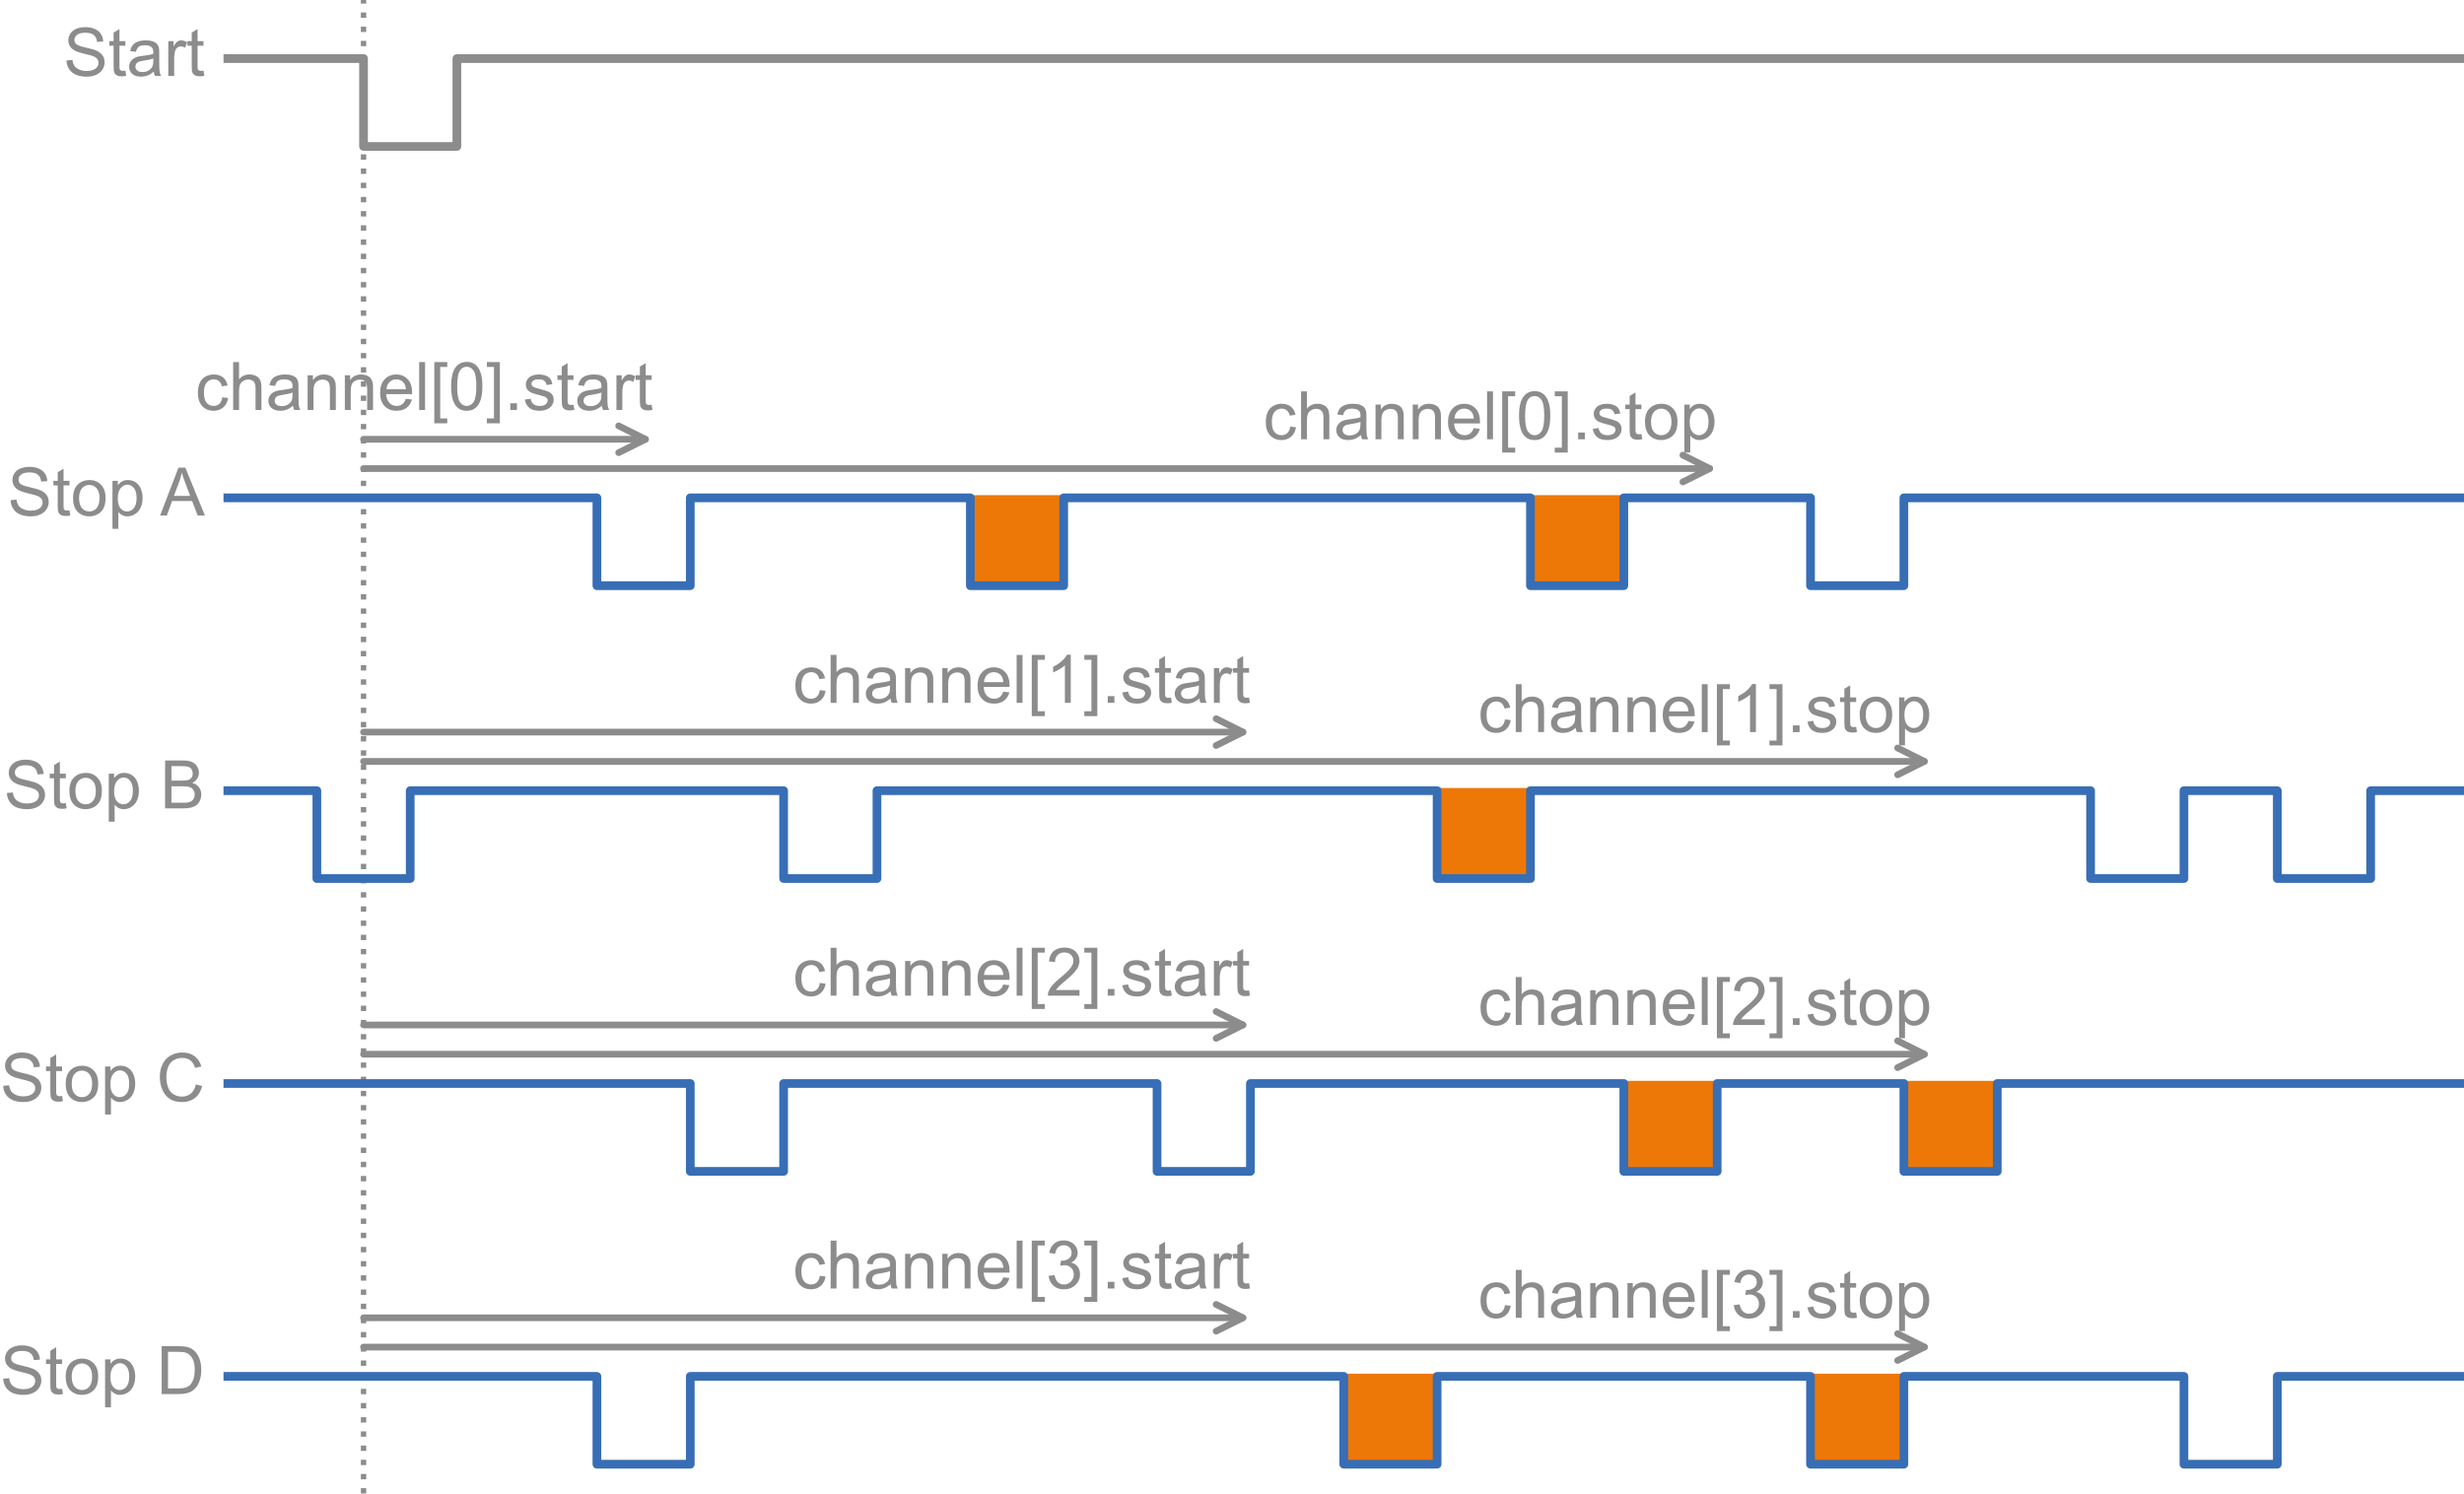
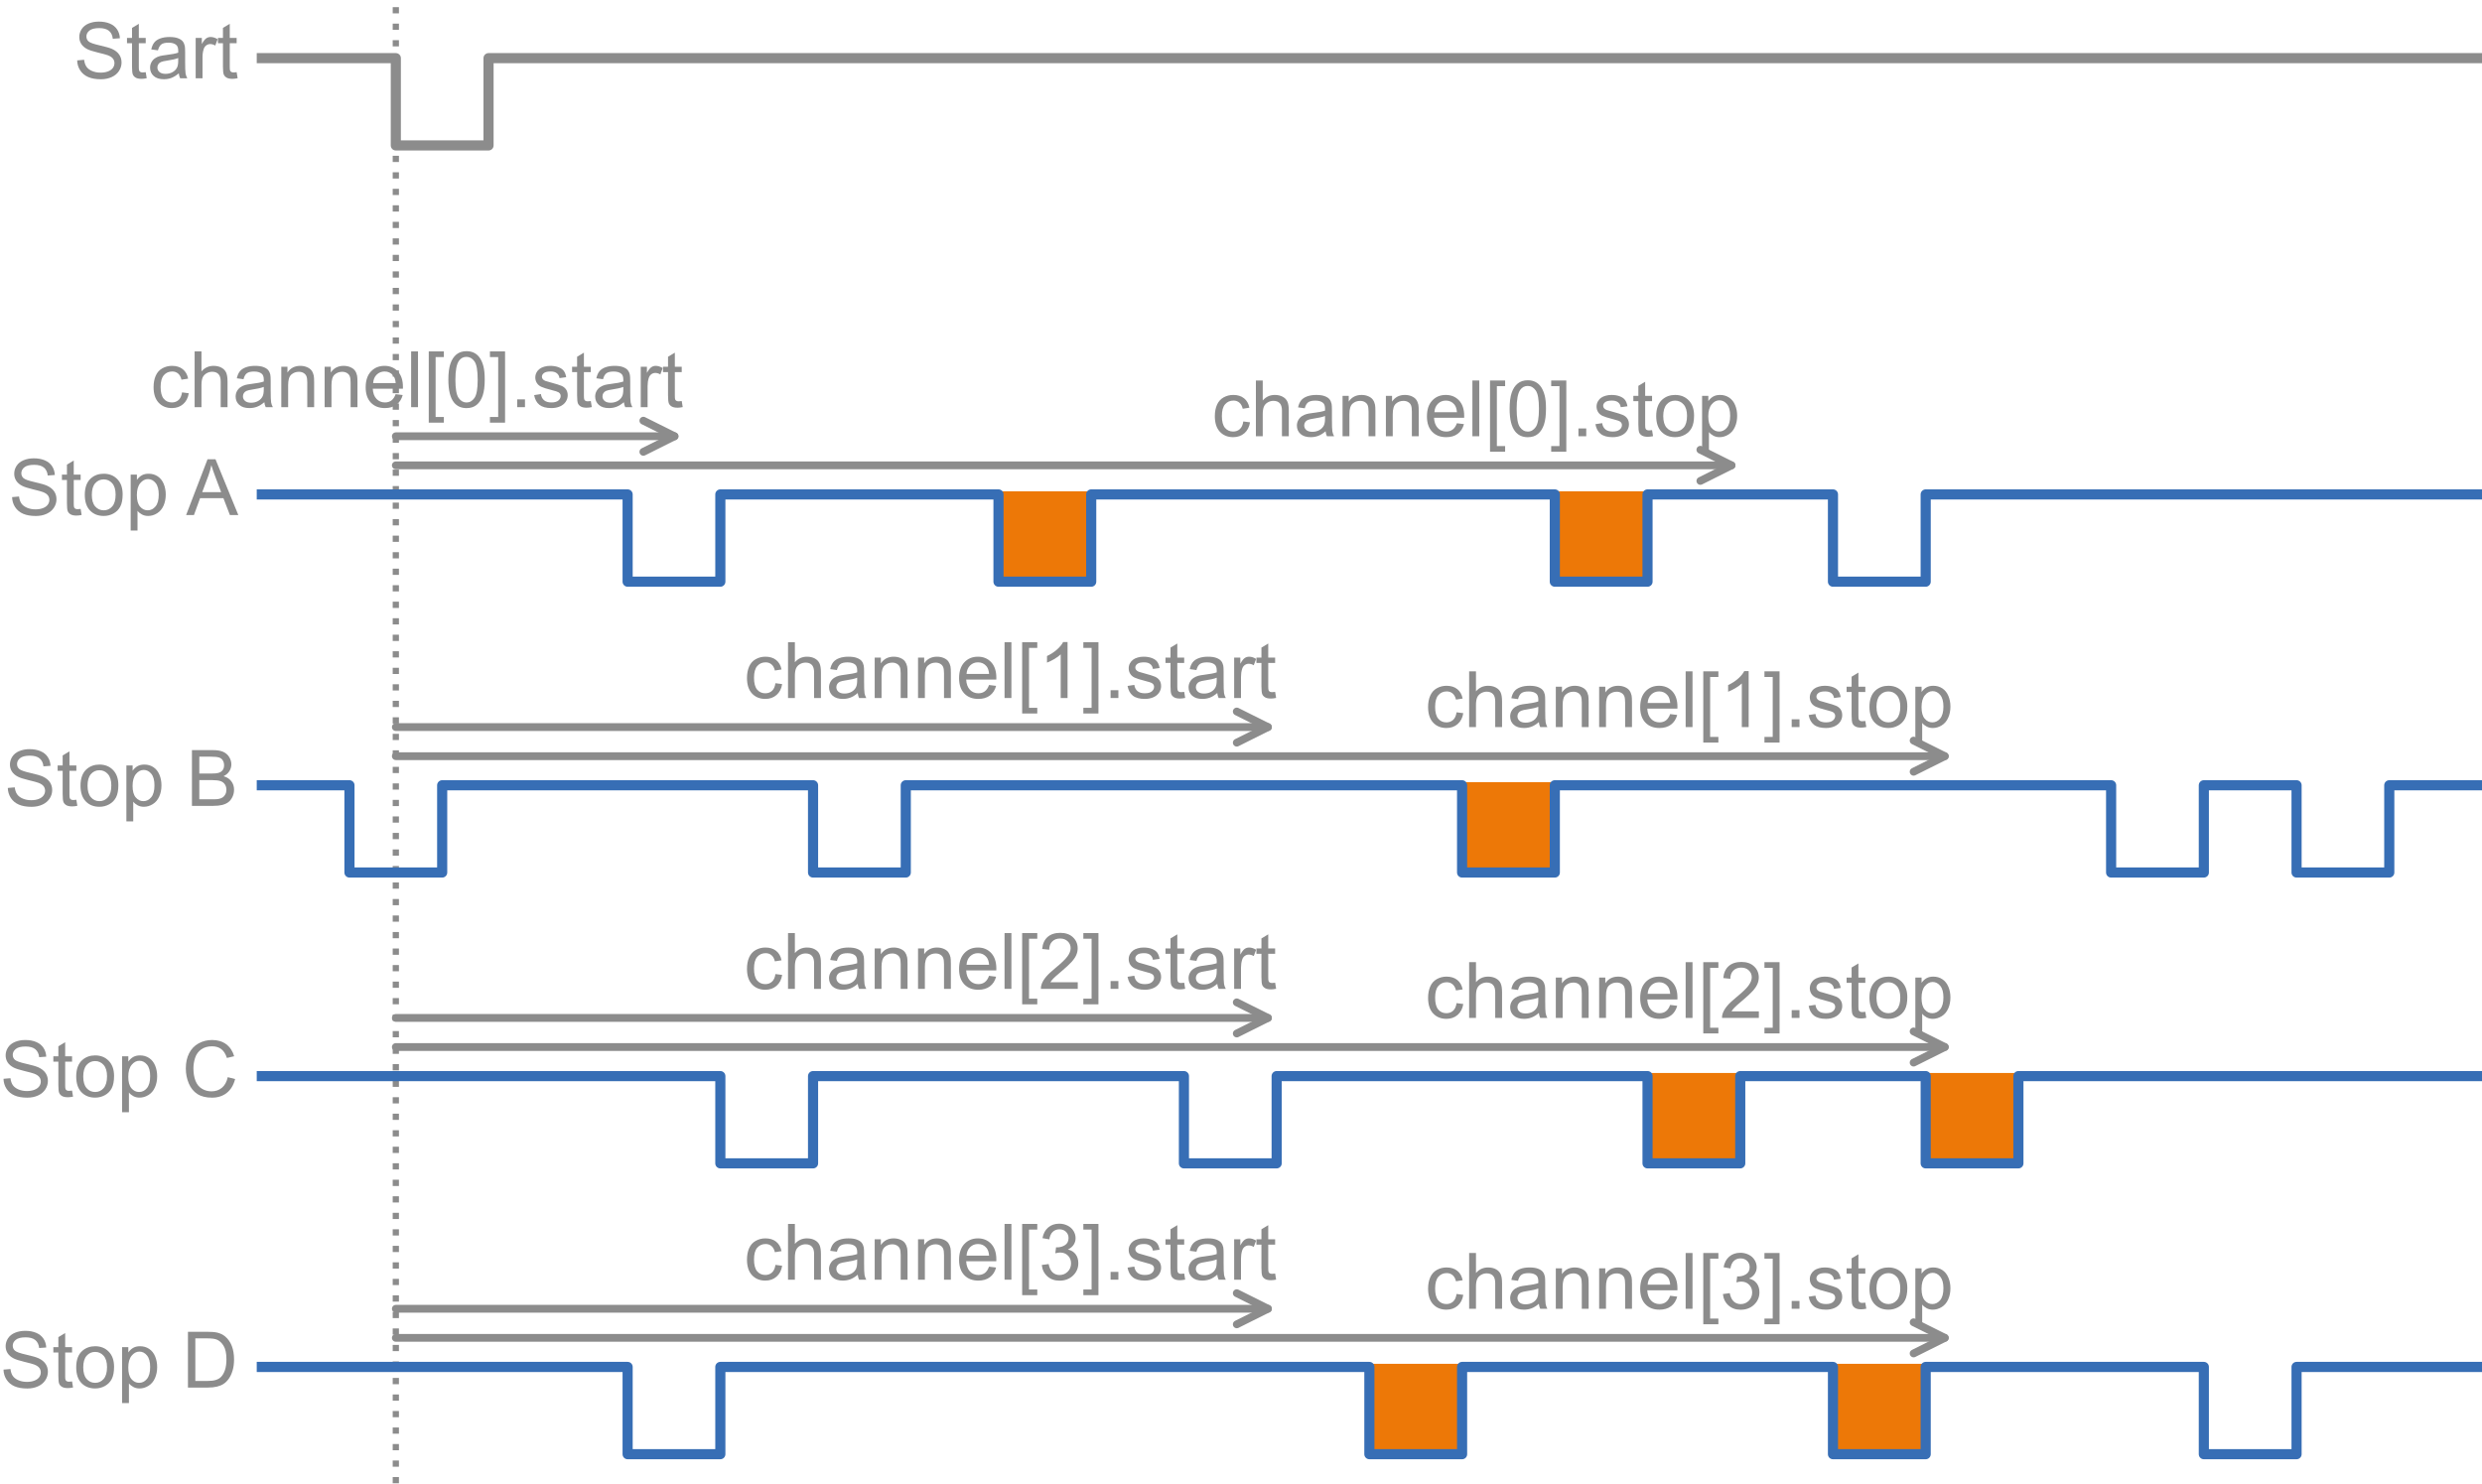
- <svg xmlns="http://www.w3.org/2000/svg" xmlns:xlink="http://www.w3.org/1999/xlink" width="368.1pt" height="223.141pt" viewBox="0 0 368.1 223.141" version="1.1">
+ <svg xmlns="http://www.w3.org/2000/svg" xmlns:xlink="http://www.w3.org/1999/xlink" width="318.541pt" height="190.394pt" viewBox="0 0 318.541 190.394" version="1.1">
  <defs>
    <style type="text/css">*{stroke-linejoin: round; stroke-linecap: butt}</style>
  </defs>
  <g id="figure_1">
    <g id="patch_1">
-       <path d="M 0 223.141  L 368.1 223.141  L 368.1 0  L 0 0  L 0 223.141  z " style="fill: none" />
+       <path d="M 0 190.394  L 318.541 190.394  L 318.541 0  L 0 0  L 0 190.394  z " style="fill: none" />
    </g>
    <g id="axes_1">
      <g id="patch_2">
-         <path d="M 144.96 74.38  L 158.906 74.38  L 158.906 87.506  L 144.96 87.506  z " clip-path="url(#p62dbfad4bb)" style="fill: #ed7807; stroke: #ed7807; stroke-width: 0.8; stroke-linejoin: miter" />
+         <path d="M 128.147 63.465  L 140.047 63.465  L 140.047 74.664  L 128.147 74.664  z " clip-path="url(#pa1ea86ea76)" style="fill: #ed7807; stroke: #ed7807; stroke-width: 0.8; stroke-linejoin: miter" />
      </g>
      <g id="patch_3">
-         <path d="M 228.637 74.38  L 242.584 74.38  L 242.584 87.506  L 228.637 87.506  z " clip-path="url(#p62dbfad4bb)" style="fill: #ed7807; stroke: #ed7807; stroke-width: 0.8; stroke-linejoin: miter" />
+         <path d="M 199.545 63.465  L 211.444 63.465  L 211.444 74.664  L 199.545 74.664  z " clip-path="url(#pa1ea86ea76)" style="fill: #ed7807; stroke: #ed7807; stroke-width: 0.8; stroke-linejoin: miter" />
      </g>
      <g id="patch_4">
-         <path d="M 214.691 118.133  L 228.637 118.133  L 228.637 131.259  L 214.691 131.259  z " clip-path="url(#p62dbfad4bb)" style="fill: #ed7807; stroke: #ed7807; stroke-width: 0.8; stroke-linejoin: miter" />
+         <path d="M 187.645 100.797  L 199.545 100.797  L 199.545 111.996  L 187.645 111.996  z " clip-path="url(#pa1ea86ea76)" style="fill: #ed7807; stroke: #ed7807; stroke-width: 0.8; stroke-linejoin: miter" />
      </g>
      <g id="patch_5">
-         <path d="M 242.584 161.886  L 256.53 161.886  L 256.53 175.012  L 242.584 175.012  z " clip-path="url(#p62dbfad4bb)" style="fill: #ed7807; stroke: #ed7807; stroke-width: 0.8; stroke-linejoin: miter" />
+         <path d="M 211.444 138.129  L 223.344 138.129  L 223.344 149.328  L 211.444 149.328  z " clip-path="url(#pa1ea86ea76)" style="fill: #ed7807; stroke: #ed7807; stroke-width: 0.8; stroke-linejoin: miter" />
      </g>
      <g id="patch_6">
-         <path d="M 284.423 161.886  L 298.369 161.886  L 298.369 175.012  L 284.423 175.012  z " clip-path="url(#p62dbfad4bb)" style="fill: #ed7807; stroke: #ed7807; stroke-width: 0.8; stroke-linejoin: miter" />
+         <path d="M 247.143 138.129  L 259.043 138.129  L 259.043 149.328  L 247.143 149.328  z " clip-path="url(#pa1ea86ea76)" style="fill: #ed7807; stroke: #ed7807; stroke-width: 0.8; stroke-linejoin: miter" />
      </g>
      <g id="patch_7">
-         <path d="M 200.745 205.64  L 214.691 205.64  L 214.691 218.765  L 200.745 218.765  z " clip-path="url(#p62dbfad4bb)" style="fill: #ed7807; stroke: #ed7807; stroke-width: 0.8; stroke-linejoin: miter" />
+         <path d="M 175.746 175.461  L 187.645 175.461  L 187.645 186.66  L 175.746 186.66  z " clip-path="url(#pa1ea86ea76)" style="fill: #ed7807; stroke: #ed7807; stroke-width: 0.8; stroke-linejoin: miter" />
      </g>
      <g id="patch_8">
-         <path d="M 270.476 205.64  L 284.423 205.64  L 284.423 218.765  L 270.476 218.765  z " clip-path="url(#p62dbfad4bb)" style="fill: #ed7807; stroke: #ed7807; stroke-width: 0.8; stroke-linejoin: miter" />
+         <path d="M 235.244 175.461  L 247.143 175.461  L 247.143 186.66  L 235.244 186.66  z " clip-path="url(#pa1ea86ea76)" style="fill: #ed7807; stroke: #ed7807; stroke-width: 0.8; stroke-linejoin: miter" />
      </g>
      <g id="line2d_1">
-         <path d="M 33.389 8.751  L 54.309 8.751  L 54.309 21.877  L 68.255 21.877  L 68.255 8.751  L 368.1 8.751  " clip-path="url(#p62dbfad4bb)" style="fill: none; stroke: #8c8c8c; stroke-width: 1.3; stroke-linecap: square" />
+         <path d="M 32.95 7.466  L 50.8 7.466  L 50.8 18.666  L 62.699 18.666  L 62.699 7.466  L 318.541 7.466  " clip-path="url(#pa1ea86ea76)" style="fill: none; stroke: #8c8c8c; stroke-width: 1.3; stroke-linecap: square" />
      </g>
      <g id="line2d_2">
-         <path d="M 54.309 223.141  L 54.309 0  " clip-path="url(#p62dbfad4bb)" style="fill: none; stroke-dasharray: 0.8,1.32; stroke-dashoffset: 0; stroke: #8c8c8c; stroke-width: 0.8" />
+         <path d="M 50.8 190.394  L 50.8 0  " clip-path="url(#pa1ea86ea76)" style="fill: none; stroke-dasharray: 0.8,1.32; stroke-dashoffset: 0; stroke: #8c8c8c; stroke-width: 0.8" />
      </g>
      <g id="line2d_3">
-         <path d="M 33.389 74.38  L 89.174 74.38  L 89.174 87.506  L 103.121 87.506  L 103.121 74.38  L 144.96 74.38  L 144.96 87.506  L 158.906 87.506  L 158.906 74.38  L 228.637 74.38  L 228.637 87.506  L 242.584 87.506  L 242.584 74.38  L 270.476 74.38  L 270.476 87.506  L 284.423 87.506  L 284.423 74.38  L 368.1 74.38  " clip-path="url(#p62dbfad4bb)" style="fill: none; stroke: #376eb5; stroke-width: 1.3; stroke-linecap: square" />
+         <path d="M 32.95 63.465  L 80.549 63.465  L 80.549 74.664  L 92.448 74.664  L 92.448 63.465  L 128.147 63.465  L 128.147 74.664  L 140.047 74.664  L 140.047 63.465  L 199.545 63.465  L 199.545 74.664  L 211.444 74.664  L 211.444 63.465  L 235.244 63.465  L 235.244 74.664  L 247.143 74.664  L 247.143 63.465  L 318.541 63.465  " clip-path="url(#pa1ea86ea76)" style="fill: none; stroke: #376eb5; stroke-width: 1.3; stroke-linecap: square" />
      </g>
      <g id="line2d_4">
-         <path d="M 33.389 118.133  L 47.336 118.133  L 47.336 131.259  L 61.282 131.259  L 61.282 118.133  L 117.067 118.133  L 117.067 131.259  L 131.013 131.259  L 131.013 118.133  L 214.691 118.133  L 214.691 131.259  L 228.637 131.259  L 228.637 118.133  L 312.315 118.133  L 312.315 131.259  L 326.262 131.259  L 326.262 118.133  L 340.208 118.133  L 340.208 131.259  L 354.154 131.259  L 354.154 118.133  L 368.1 118.133  " clip-path="url(#p62dbfad4bb)" style="fill: none; stroke: #376eb5; stroke-width: 1.3; stroke-linecap: square" />
+         <path d="M 32.95 100.797  L 44.85 100.797  L 44.85 111.996  L 56.749 111.996  L 56.749 100.797  L 104.348 100.797  L 104.348 111.996  L 116.247 111.996  L 116.247 100.797  L 187.645 100.797  L 187.645 111.996  L 199.545 111.996  L 199.545 100.797  L 270.942 100.797  L 270.942 111.996  L 282.842 111.996  L 282.842 100.797  L 294.742 100.797  L 294.742 111.996  L 306.641 111.996  L 306.641 100.797  L 318.541 100.797  " clip-path="url(#pa1ea86ea76)" style="fill: none; stroke: #376eb5; stroke-width: 1.3; stroke-linecap: square" />
      </g>
      <g id="line2d_5">
-         <path d="M 33.389 161.886  L 103.121 161.886  L 103.121 175.012  L 117.067 175.012  L 117.067 161.886  L 172.852 161.886  L 172.852 175.012  L 186.799 175.012  L 186.799 161.886  L 242.584 161.886  L 242.584 175.012  L 256.53 175.012  L 256.53 161.886  L 284.423 161.886  L 284.423 175.012  L 298.369 175.012  L 298.369 161.886  L 368.1 161.886  " clip-path="url(#p62dbfad4bb)" style="fill: none; stroke: #376eb5; stroke-width: 1.3; stroke-linecap: square" />
+         <path d="M 32.95 138.129  L 92.448 138.129  L 92.448 149.328  L 104.348 149.328  L 104.348 138.129  L 151.946 138.129  L 151.946 149.328  L 163.846 149.328  L 163.846 138.129  L 211.444 138.129  L 211.444 149.328  L 223.344 149.328  L 223.344 138.129  L 247.143 138.129  L 247.143 149.328  L 259.043 149.328  L 259.043 138.129  L 318.541 138.129  " clip-path="url(#pa1ea86ea76)" style="fill: none; stroke: #376eb5; stroke-width: 1.3; stroke-linecap: square" />
      </g>
      <g id="line2d_6">
-         <path d="M 33.389 205.64  L 89.174 205.64  L 89.174 218.765  L 103.121 218.765  L 103.121 205.64  L 200.745 205.64  L 200.745 218.765  L 214.691 218.765  L 214.691 205.64  L 270.476 205.64  L 270.476 218.765  L 284.423 218.765  L 284.423 205.64  L 326.262 205.64  L 326.262 218.765  L 340.208 218.765  L 340.208 205.64  L 368.1 205.64  " clip-path="url(#p62dbfad4bb)" style="fill: none; stroke: #376eb5; stroke-width: 1.3; stroke-linecap: square" />
+         <path d="M 32.95 175.461  L 80.549 175.461  L 80.549 186.66  L 92.448 186.66  L 92.448 175.461  L 175.746 175.461  L 175.746 186.66  L 187.645 186.66  L 187.645 175.461  L 235.244 175.461  L 235.244 186.66  L 247.143 186.66  L 247.143 175.461  L 282.842 175.461  L 282.842 186.66  L 294.742 186.66  L 294.742 175.461  L 318.541 175.461  " clip-path="url(#pa1ea86ea76)" style="fill: none; stroke: #376eb5; stroke-width: 1.3; stroke-linecap: square" />
      </g>
      <g id="text_1">
-         <g style="fill: #8c8c8c" transform="translate(9.482812 11.33577) scale(0.1 -0.1)">
+         <g style="fill: #8c8c8c" transform="translate(9.453125 10.05158) scale(0.1 -0.1)">
          <defs>
            <path id="ArialMT-53" d="M 288 1472  L 859 1522  Q 900 1178 1048 958  Q 1197 738 1509 602  Q 1822 466 2213 466  Q 2559 466 2825 569  Q 3091 672 3220 851  Q 3350 1031 3350 1244  Q 3350 1459 3225 1620  Q 3100 1781 2813 1891  Q 2628 1963 1997 2114  Q 1366 2266 1113 2400  Q 784 2572 623 2826  Q 463 3081 463 3397  Q 463 3744 659 4045  Q 856 4347 1234 4503  Q 1613 4659 2075 4659  Q 2584 4659 2973 4495  Q 3363 4331 3572 4012  Q 3781 3694 3797 3291  L 3216 3247  Q 3169 3681 2898 3903  Q 2628 4125 2100 4125  Q 1550 4125 1298 3923  Q 1047 3722 1047 3438  Q 1047 3191 1225 3031  Q 1400 2872 2139 2705  Q 2878 2538 3153 2413  Q 3553 2228 3743 1945  Q 3934 1663 3934 1294  Q 3934 928 3725 604  Q 3516 281 3123 101  Q 2731 -78 2241 -78  Q 1619 -78 1198 103  Q 778 284 539 648  Q 300 1013 288 1472  z " transform="scale(0.015625)" />
            <path id="ArialMT-74" d="M 1650 503  L 1731 6  Q 1494 -44 1306 -44  Q 1000 -44 831 53  Q 663 150 594 308  Q 525 466 525 972  L 525 2881  L 113 2881  L 113 3319  L 525 3319  L 525 4141  L 1084 4478  L 1084 3319  L 1650 3319  L 1650 2881  L 1084 2881  L 1084 941  Q 1084 700 1114 631  Q 1144 563 1211 522  Q 1278 481 1403 481  Q 1497 481 1650 503  z " transform="scale(0.015625)" />
            <path id="ArialMT-61" d="M 2588 409  Q 2275 144 1986 34  Q 1697 -75 1366 -75  Q 819 -75 525 192  Q 231 459 231 875  Q 231 1119 342 1320  Q 453 1522 633 1644  Q 813 1766 1038 1828  Q 1203 1872 1538 1913  Q 2219 1994 2541 2106  Q 2544 2222 2544 2253  Q 2544 2597 2384 2738  Q 2169 2928 1744 2928  Q 1347 2928 1158 2789  Q 969 2650 878 2297  L 328 2372  Q 403 2725 575 2942  Q 747 3159 1072 3276  Q 1397 3394 1825 3394  Q 2250 3394 2515 3294  Q 2781 3194 2906 3042  Q 3031 2891 3081 2659  Q 3109 2516 3109 2141  L 3109 1391  Q 3109 606 3145 398  Q 3181 191 3288 0  L 2700 0  Q 2613 175 2588 409  z M 2541 1666  Q 2234 1541 1622 1453  Q 1275 1403 1131 1340  Q 988 1278 909 1158  Q 831 1038 831 891  Q 831 666 1001 516  Q 1172 366 1500 366  Q 1825 366 2078 508  Q 2331 650 2450 897  Q 2541 1088 2541 1459  L 2541 1666  z " transform="scale(0.015625)" />
            <path id="ArialMT-72" d="M 416 0  L 416 3319  L 922 3319  L 922 2816  Q 1116 3169 1280 3281  Q 1444 3394 1641 3394  Q 1925 3394 2219 3213  L 2025 2691  Q 1819 2813 1613 2813  Q 1428 2813 1281 2702  Q 1134 2591 1072 2394  Q 978 2094 978 1738  L 978 0  L 416 0  z " transform="scale(0.015625)" />
          </defs>
          <use xlink:href="#ArialMT-53" />
          <use xlink:href="#ArialMT-74" transform="translate(66.69922 0)" />
          <use xlink:href="#ArialMT-61" transform="translate(94.48242 0)" />
          <use xlink:href="#ArialMT-72" transform="translate(150.0977 0)" />
          <use xlink:href="#ArialMT-74" transform="translate(183.3984 0)" />
        </g>
      </g>
      <g id="text_2">
-         <g style="fill: #8c8c8c" transform="translate(1.13125 77.02635) scale(0.1 -0.1)">
+         <g style="fill: #8c8c8c" transform="translate(1.101562 66.11066) scale(0.1 -0.1)">
          <defs>
            <path id="ArialMT-6f" d="M 213 1659  Q 213 2581 725 3025  Q 1153 3394 1769 3394  Q 2453 3394 2887 2945  Q 3322 2497 3322 1706  Q 3322 1066 3130 698  Q 2938 331 2570 128  Q 2203 -75 1769 -75  Q 1072 -75 642 372  Q 213 819 213 1659  z M 791 1659  Q 791 1022 1069 705  Q 1347 388 1769 388  Q 2188 388 2466 706  Q 2744 1025 2744 1678  Q 2744 2294 2464 2611  Q 2184 2928 1769 2928  Q 1347 2928 1069 2612  Q 791 2297 791 1659  z " transform="scale(0.015625)" />
            <path id="ArialMT-70" d="M 422 -1272  L 422 3319  L 934 3319  L 934 2888  Q 1116 3141 1344 3267  Q 1572 3394 1897 3394  Q 2322 3394 2647 3175  Q 2972 2956 3137 2557  Q 3303 2159 3303 1684  Q 3303 1175 3120 767  Q 2938 359 2589 142  Q 2241 -75 1856 -75  Q 1575 -75 1351 44  Q 1128 163 984 344  L 984 -1272  L 422 -1272  z M 931 1641  Q 931 1000 1190 694  Q 1450 388 1819 388  Q 2194 388 2461 705  Q 2728 1022 2728 1688  Q 2728 2322 2467 2637  Q 2206 2953 1844 2953  Q 1484 2953 1207 2617  Q 931 2281 931 1641  z " transform="scale(0.015625)" />
            <path id="ArialMT-20" transform="scale(0.015625)" />
            <path id="ArialMT-41" d="M -9 0  L 1750 4581  L 2403 4581  L 4278 0  L 3588 0  L 3053 1388  L 1138 1388  L 634 0  L -9 0  z M 1313 1881  L 2866 1881  L 2388 3150  Q 2169 3728 2063 4100  Q 1975 3659 1816 3225  L 1313 1881  z " transform="scale(0.015625)" />
          </defs>
          <use xlink:href="#ArialMT-53" />
          <use xlink:href="#ArialMT-74" transform="translate(66.69922 0)" />
          <use xlink:href="#ArialMT-6f" transform="translate(94.48242 0)" />
          <use xlink:href="#ArialMT-70" transform="translate(150.0977 0)" />
          <use xlink:href="#ArialMT-20" transform="translate(205.7129 0)" />
          <use xlink:href="#ArialMT-41" transform="translate(227.9961 0)" />
        </g>
      </g>
      <g id="patch_9">
-         <path d="M 54.309 65.63  Q 75.925 65.63 96.424 65.63  " style="fill: none; stroke: #8c8c8c; stroke-linecap: round" />
-         <path d="M 92.424 63.63  L 96.424 65.63  L 92.424 67.63  " style="fill: none; stroke: #8c8c8c; stroke-linecap: round" />
+         <path d="M 50.8 55.998  Q 69.244 55.998 86.57 55.998  " style="fill: none; stroke: #8c8c8c; stroke-linecap: round" />
+         <path d="M 82.57 53.998  L 86.57 55.998  L 82.57 57.998  " style="fill: none; stroke: #8c8c8c; stroke-linecap: round" />
      </g>
      <g id="text_3">
-         <g style="fill: #8c8c8c" transform="translate(29.17348 61.25433) scale(0.1 -0.1)">
+         <g style="fill: #8c8c8c" transform="translate(19.31967 52.26494) scale(0.1 -0.1)">
          <defs>
            <path id="ArialMT-63" d="M 2588 1216  L 3141 1144  Q 3050 572 2676 248  Q 2303 -75 1759 -75  Q 1078 -75 664 370  Q 250 816 250 1647  Q 250 2184 428 2587  Q 606 2991 970 3192  Q 1334 3394 1763 3394  Q 2303 3394 2647 3120  Q 2991 2847 3088 2344  L 2541 2259  Q 2463 2594 2264 2762  Q 2066 2931 1784 2931  Q 1359 2931 1093 2626  Q 828 2322 828 1663  Q 828 994 1084 691  Q 1341 388 1753 388  Q 2084 388 2306 591  Q 2528 794 2588 1216  z " transform="scale(0.015625)" />
            <path id="ArialMT-68" d="M 422 0  L 422 4581  L 984 4581  L 984 2938  Q 1378 3394 1978 3394  Q 2347 3394 2619 3248  Q 2891 3103 3008 2847  Q 3125 2591 3125 2103  L 3125 0  L 2563 0  L 2563 2103  Q 2563 2525 2380 2717  Q 2197 2909 1863 2909  Q 1613 2909 1392 2779  Q 1172 2650 1078 2428  Q 984 2206 984 1816  L 984 0  L 422 0  z " transform="scale(0.015625)" />
            <path id="ArialMT-6e" d="M 422 0  L 422 3319  L 928 3319  L 928 2847  Q 1294 3394 1984 3394  Q 2284 3394 2536 3286  Q 2788 3178 2913 3003  Q 3038 2828 3088 2588  Q 3119 2431 3119 2041  L 3119 0  L 2556 0  L 2556 2019  Q 2556 2363 2490 2533  Q 2425 2703 2258 2804  Q 2091 2906 1866 2906  Q 1506 2906 1245 2678  Q 984 2450 984 1813  L 984 0  L 422 0  z " transform="scale(0.015625)" />
            <path id="ArialMT-65" d="M 2694 1069  L 3275 997  Q 3138 488 2766 206  Q 2394 -75 1816 -75  Q 1088 -75 661 373  Q 234 822 234 1631  Q 234 2469 665 2931  Q 1097 3394 1784 3394  Q 2450 3394 2872 2941  Q 3294 2488 3294 1666  Q 3294 1616 3291 1516  L 816 1516  Q 847 969 1125 678  Q 1403 388 1819 388  Q 2128 388 2347 550  Q 2566 713 2694 1069  z M 847 1978  L 2700 1978  Q 2663 2397 2488 2606  Q 2219 2931 1791 2931  Q 1403 2931 1139 2672  Q 875 2413 847 1978  z " transform="scale(0.015625)" />
            <path id="ArialMT-6c" d="M 409 0  L 409 4581  L 972 4581  L 972 0  L 409 0  z " transform="scale(0.015625)" />
            <path id="ArialMT-5b" d="M 434 -1272  L 434 4581  L 1675 4581  L 1675 4116  L 997 4116  L 997 -806  L 1675 -806  L 1675 -1272  L 434 -1272  z " transform="scale(0.015625)" />
            <path id="ArialMT-30" d="M 266 2259  Q 266 3072 433 3567  Q 600 4063 929 4331  Q 1259 4600 1759 4600  Q 2128 4600 2406 4451  Q 2684 4303 2865 4023  Q 3047 3744 3150 3342  Q 3253 2941 3253 2259  Q 3253 1453 3087 958  Q 2922 463 2592 192  Q 2263 -78 1759 -78  Q 1097 -78 719 397  Q 266 969 266 2259  z M 844 2259  Q 844 1131 1108 757  Q 1372 384 1759 384  Q 2147 384 2411 759  Q 2675 1134 2675 2259  Q 2675 3391 2411 3762  Q 2147 4134 1753 4134  Q 1366 4134 1134 3806  Q 844 3388 844 2259  z " transform="scale(0.015625)" />
            <path id="ArialMT-5d" d="M 1363 -1272  L 122 -1272  L 122 -806  L 800 -806  L 800 4116  L 122 4116  L 122 4581  L 1363 4581  L 1363 -1272  z " transform="scale(0.015625)" />
            <path id="ArialMT-2e" d="M 581 0  L 581 641  L 1222 641  L 1222 0  L 581 0  z " transform="scale(0.015625)" />
            <path id="ArialMT-73" d="M 197 991  L 753 1078  Q 800 744 1014 566  Q 1228 388 1613 388  Q 2000 388 2187 545  Q 2375 703 2375 916  Q 2375 1106 2209 1216  Q 2094 1291 1634 1406  Q 1016 1563 777 1677  Q 538 1791 414 1992  Q 291 2194 291 2438  Q 291 2659 392 2848  Q 494 3038 669 3163  Q 800 3259 1026 3326  Q 1253 3394 1513 3394  Q 1903 3394 2198 3281  Q 2494 3169 2634 2976  Q 2775 2784 2828 2463  L 2278 2388  Q 2241 2644 2061 2787  Q 1881 2931 1553 2931  Q 1166 2931 1000 2803  Q 834 2675 834 2503  Q 834 2394 903 2306  Q 972 2216 1119 2156  Q 1203 2125 1616 2013  Q 2213 1853 2448 1751  Q 2684 1650 2818 1456  Q 2953 1263 2953 975  Q 2953 694 2789 445  Q 2625 197 2315 61  Q 2006 -75 1616 -75  Q 969 -75 630 194  Q 291 463 197 991  z " transform="scale(0.015625)" />
          </defs>
          <use xlink:href="#ArialMT-63" />
          <use xlink:href="#ArialMT-68" transform="translate(50 0)" />
          <use xlink:href="#ArialMT-61" transform="translate(105.6152 0)" />
          <use xlink:href="#ArialMT-6e" transform="translate(161.2305 0)" />
          <use xlink:href="#ArialMT-6e" transform="translate(216.8457 0)" />
          <use xlink:href="#ArialMT-65" transform="translate(272.4609 0)" />
          <use xlink:href="#ArialMT-6c" transform="translate(328.0762 0)" />
          <use xlink:href="#ArialMT-5b" transform="translate(350.293 0)" />
          <use xlink:href="#ArialMT-30" transform="translate(378.0762 0)" />
          <use xlink:href="#ArialMT-5d" transform="translate(433.6914 0)" />
          <use xlink:href="#ArialMT-2e" transform="translate(461.4746 0)" />
          <use xlink:href="#ArialMT-73" transform="translate(489.2578 0)" />
          <use xlink:href="#ArialMT-74" transform="translate(539.2578 0)" />
          <use xlink:href="#ArialMT-61" transform="translate(567.041 0)" />
          <use xlink:href="#ArialMT-72" transform="translate(622.6562 0)" />
          <use xlink:href="#ArialMT-74" transform="translate(655.957 0)" />
        </g>
      </g>
      <g id="patch_10">
-         <path d="M 54.309 70.005  Q 155.419 70.005 255.412 70.005  " style="fill: none; stroke: #8c8c8c; stroke-linecap: round" />
-         <path d="M 251.412 68.005  L 255.412 70.005  L 251.412 72.005  " style="fill: none; stroke: #8c8c8c; stroke-linecap: round" />
+         <path d="M 50.8 59.731  Q 137.072 59.731 222.226 59.731  " style="fill: none; stroke: #8c8c8c; stroke-linecap: round" />
+         <path d="M 218.226 57.731  L 222.226 59.731  L 218.226 61.731  " style="fill: none; stroke: #8c8c8c; stroke-linecap: round" />
      </g>
      <g id="text_4">
-         <g style="fill: #8c8c8c" transform="translate(188.7081 65.62964) scale(0.1 -0.1)">
+         <g style="fill: #8c8c8c" transform="translate(155.5221 55.99815) scale(0.1 -0.1)">
          <use xlink:href="#ArialMT-63" />
          <use xlink:href="#ArialMT-68" transform="translate(50 0)" />
          <use xlink:href="#ArialMT-61" transform="translate(105.6152 0)" />
          <use xlink:href="#ArialMT-6e" transform="translate(161.2305 0)" />
          <use xlink:href="#ArialMT-6e" transform="translate(216.8457 0)" />
          <use xlink:href="#ArialMT-65" transform="translate(272.4609 0)" />
          <use xlink:href="#ArialMT-6c" transform="translate(328.0762 0)" />
          <use xlink:href="#ArialMT-5b" transform="translate(350.293 0)" />
          <use xlink:href="#ArialMT-30" transform="translate(378.0762 0)" />
          <use xlink:href="#ArialMT-5d" transform="translate(433.6914 0)" />
          <use xlink:href="#ArialMT-2e" transform="translate(461.4746 0)" />
          <use xlink:href="#ArialMT-73" transform="translate(489.2578 0)" />
          <use xlink:href="#ArialMT-74" transform="translate(539.2578 0)" />
          <use xlink:href="#ArialMT-6f" transform="translate(567.041 0)" />
          <use xlink:href="#ArialMT-70" transform="translate(622.6562 0)" />
        </g>
      </g>
      <g id="text_5">
-         <g style="fill: #8c8c8c" transform="translate(0.58125 120.7794) scale(0.1 -0.1)">
+         <g style="fill: #8c8c8c" transform="translate(0.551562 103.4428) scale(0.1 -0.1)">
          <defs>
            <path id="ArialMT-42" d="M 469 0  L 469 4581  L 2188 4581  Q 2713 4581 3030 4442  Q 3347 4303 3526 4014  Q 3706 3725 3706 3409  Q 3706 3116 3547 2856  Q 3388 2597 3066 2438  Q 3481 2316 3704 2022  Q 3928 1728 3928 1328  Q 3928 1006 3792 729  Q 3656 453 3456 303  Q 3256 153 2954 76  Q 2653 0 2216 0  L 469 0  z M 1075 2656  L 2066 2656  Q 2469 2656 2644 2709  Q 2875 2778 2992 2937  Q 3109 3097 3109 3338  Q 3109 3566 3000 3739  Q 2891 3913 2687 3977  Q 2484 4041 1991 4041  L 1075 4041  L 1075 2656  z M 1075 541  L 2216 541  Q 2509 541 2628 563  Q 2838 600 2978 687  Q 3119 775 3209 942  Q 3300 1109 3300 1328  Q 3300 1584 3169 1773  Q 3038 1963 2805 2039  Q 2572 2116 2134 2116  L 1075 2116  L 1075 541  z " transform="scale(0.015625)" />
          </defs>
          <use xlink:href="#ArialMT-53" />
          <use xlink:href="#ArialMT-74" transform="translate(66.69922 0)" />
          <use xlink:href="#ArialMT-6f" transform="translate(94.48242 0)" />
          <use xlink:href="#ArialMT-70" transform="translate(150.0977 0)" />
          <use xlink:href="#ArialMT-20" transform="translate(205.7129 0)" />
          <use xlink:href="#ArialMT-42" transform="translate(233.4961 0)" />
        </g>
      </g>
      <g id="patch_11">
-         <path d="M 54.309 109.383  Q 120.554 109.383 185.681 109.383  " style="fill: none; stroke: #8c8c8c; stroke-linecap: round" />
-         <path d="M 181.681 107.383  L 185.681 109.383  L 181.681 111.383  " style="fill: none; stroke: #8c8c8c; stroke-linecap: round" />
+         <path d="M 50.8 93.33  Q 107.323 93.33 162.728 93.33  " style="fill: none; stroke: #8c8c8c; stroke-linecap: round" />
+         <path d="M 158.728 91.33  L 162.728 93.33  L 158.728 95.33  " style="fill: none; stroke: #8c8c8c; stroke-linecap: round" />
      </g>
      <g id="text_6">
-         <g style="fill: #8c8c8c" transform="translate(118.4298 105.0074) scale(0.1 -0.1)">
+         <g style="fill: #8c8c8c" transform="translate(95.47715 89.59704) scale(0.1 -0.1)">
          <defs>
            <path id="ArialMT-31" d="M 2384 0  L 1822 0  L 1822 3584  Q 1619 3391 1289 3197  Q 959 3003 697 2906  L 697 3450  Q 1169 3672 1522 3987  Q 1875 4303 2022 4600  L 2384 4600  L 2384 0  z " transform="scale(0.015625)" />
          </defs>
          <use xlink:href="#ArialMT-63" />
          <use xlink:href="#ArialMT-68" transform="translate(50 0)" />
          <use xlink:href="#ArialMT-61" transform="translate(105.6152 0)" />
          <use xlink:href="#ArialMT-6e" transform="translate(161.2305 0)" />
          <use xlink:href="#ArialMT-6e" transform="translate(216.8457 0)" />
          <use xlink:href="#ArialMT-65" transform="translate(272.4609 0)" />
          <use xlink:href="#ArialMT-6c" transform="translate(328.0762 0)" />
          <use xlink:href="#ArialMT-5b" transform="translate(350.293 0)" />
          <use xlink:href="#ArialMT-31" transform="translate(378.0762 0)" />
          <use xlink:href="#ArialMT-5d" transform="translate(433.6914 0)" />
          <use xlink:href="#ArialMT-2e" transform="translate(461.4746 0)" />
          <use xlink:href="#ArialMT-73" transform="translate(489.2578 0)" />
          <use xlink:href="#ArialMT-74" transform="translate(539.2578 0)" />
          <use xlink:href="#ArialMT-61" transform="translate(567.041 0)" />
          <use xlink:href="#ArialMT-72" transform="translate(622.6562 0)" />
          <use xlink:href="#ArialMT-74" transform="translate(655.957 0)" />
        </g>
      </g>
      <g id="patch_12">
-         <path d="M 54.309 113.758  Q 171.458 113.758 287.488 113.758  " style="fill: none; stroke: #8c8c8c; stroke-linecap: round" />
-         <path d="M 283.488 111.758  L 287.488 113.758  L 283.488 115.758  " style="fill: none; stroke: #8c8c8c; stroke-linecap: round" />
+         <path d="M 50.8 97.063  Q 150.756 97.063 249.595 97.063  " style="fill: none; stroke: #8c8c8c; stroke-linecap: round" />
+         <path d="M 245.595 95.063  L 249.595 97.063  L 245.595 99.063  " style="fill: none; stroke: #8c8c8c; stroke-linecap: round" />
      </g>
      <g id="text_7">
-         <g style="fill: #8c8c8c" transform="translate(220.7846 109.3827) scale(0.1 -0.1)">
+         <g style="fill: #8c8c8c" transform="translate(182.8912 93.33025) scale(0.1 -0.1)">
          <use xlink:href="#ArialMT-63" />
          <use xlink:href="#ArialMT-68" transform="translate(50 0)" />
          <use xlink:href="#ArialMT-61" transform="translate(105.6152 0)" />
          <use xlink:href="#ArialMT-6e" transform="translate(161.2305 0)" />
          <use xlink:href="#ArialMT-6e" transform="translate(216.8457 0)" />
          <use xlink:href="#ArialMT-65" transform="translate(272.4609 0)" />
          <use xlink:href="#ArialMT-6c" transform="translate(328.0762 0)" />
          <use xlink:href="#ArialMT-5b" transform="translate(350.293 0)" />
          <use xlink:href="#ArialMT-31" transform="translate(378.0762 0)" />
          <use xlink:href="#ArialMT-5d" transform="translate(433.6914 0)" />
          <use xlink:href="#ArialMT-2e" transform="translate(461.4746 0)" />
          <use xlink:href="#ArialMT-73" transform="translate(489.2578 0)" />
          <use xlink:href="#ArialMT-74" transform="translate(539.2578 0)" />
          <use xlink:href="#ArialMT-6f" transform="translate(567.041 0)" />
          <use xlink:href="#ArialMT-70" transform="translate(622.6562 0)" />
        </g>
      </g>
      <g id="text_8">
-         <g style="fill: #8c8c8c" transform="translate(0.029687 164.5325) scale(0.1 -0.1)">
+         <g style="fill: #8c8c8c" transform="translate(0 140.7749) scale(0.1 -0.1)">
          <defs>
            <path id="ArialMT-43" d="M 3763 1606  L 4369 1453  Q 4178 706 3683 314  Q 3188 -78 2472 -78  Q 1731 -78 1267 223  Q 803 525 561 1097  Q 319 1669 319 2325  Q 319 3041 592 3573  Q 866 4106 1370 4382  Q 1875 4659 2481 4659  Q 3169 4659 3637 4309  Q 4106 3959 4291 3325  L 3694 3184  Q 3534 3684 3231 3912  Q 2928 4141 2469 4141  Q 1941 4141 1586 3887  Q 1231 3634 1087 3207  Q 944 2781 944 2328  Q 944 1744 1114 1308  Q 1284 872 1643 656  Q 2003 441 2422 441  Q 2931 441 3284 734  Q 3638 1028 3763 1606  z " transform="scale(0.015625)" />
          </defs>
          <use xlink:href="#ArialMT-53" />
          <use xlink:href="#ArialMT-74" transform="translate(66.69922 0)" />
          <use xlink:href="#ArialMT-6f" transform="translate(94.48242 0)" />
          <use xlink:href="#ArialMT-70" transform="translate(150.0977 0)" />
          <use xlink:href="#ArialMT-20" transform="translate(205.7129 0)" />
          <use xlink:href="#ArialMT-43" transform="translate(233.4961 0)" />
        </g>
      </g>
      <g id="patch_13">
-         <path d="M 54.309 153.136  Q 120.554 153.136 185.681 153.136  " style="fill: none; stroke: #8c8c8c; stroke-linecap: round" />
-         <path d="M 181.681 151.136  L 185.681 153.136  L 181.681 155.136  " style="fill: none; stroke: #8c8c8c; stroke-linecap: round" />
+         <path d="M 50.8 130.662  Q 107.323 130.662 162.728 130.662  " style="fill: none; stroke: #8c8c8c; stroke-linecap: round" />
+         <path d="M 158.728 128.662  L 162.728 130.662  L 158.728 132.662  " style="fill: none; stroke: #8c8c8c; stroke-linecap: round" />
      </g>
      <g id="text_9">
-         <g style="fill: #8c8c8c" transform="translate(118.4298 148.7605) scale(0.1 -0.1)">
+         <g style="fill: #8c8c8c" transform="translate(95.47715 126.9291) scale(0.1 -0.1)">
          <defs>
            <path id="ArialMT-32" d="M 3222 541  L 3222 0  L 194 0  Q 188 203 259 391  Q 375 700 629 1000  Q 884 1300 1366 1694  Q 2113 2306 2375 2664  Q 2638 3022 2638 3341  Q 2638 3675 2398 3904  Q 2159 4134 1775 4134  Q 1369 4134 1125 3890  Q 881 3647 878 3216  L 300 3275  Q 359 3922 746 4261  Q 1134 4600 1788 4600  Q 2447 4600 2831 4234  Q 3216 3869 3216 3328  Q 3216 3053 3103 2787  Q 2991 2522 2730 2228  Q 2469 1934 1863 1422  Q 1356 997 1212 845  Q 1069 694 975 541  L 3222 541  z " transform="scale(0.015625)" />
          </defs>
          <use xlink:href="#ArialMT-63" />
          <use xlink:href="#ArialMT-68" transform="translate(50 0)" />
          <use xlink:href="#ArialMT-61" transform="translate(105.6152 0)" />
          <use xlink:href="#ArialMT-6e" transform="translate(161.2305 0)" />
          <use xlink:href="#ArialMT-6e" transform="translate(216.8457 0)" />
          <use xlink:href="#ArialMT-65" transform="translate(272.4609 0)" />
          <use xlink:href="#ArialMT-6c" transform="translate(328.0762 0)" />
          <use xlink:href="#ArialMT-5b" transform="translate(350.293 0)" />
          <use xlink:href="#ArialMT-32" transform="translate(378.0762 0)" />
          <use xlink:href="#ArialMT-5d" transform="translate(433.6914 0)" />
          <use xlink:href="#ArialMT-2e" transform="translate(461.4746 0)" />
          <use xlink:href="#ArialMT-73" transform="translate(489.2578 0)" />
          <use xlink:href="#ArialMT-74" transform="translate(539.2578 0)" />
          <use xlink:href="#ArialMT-61" transform="translate(567.041 0)" />
          <use xlink:href="#ArialMT-72" transform="translate(622.6562 0)" />
          <use xlink:href="#ArialMT-74" transform="translate(655.957 0)" />
        </g>
      </g>
      <g id="patch_14">
-         <path d="M 54.309 157.511  Q 171.458 157.511 287.488 157.511  " style="fill: none; stroke: #8c8c8c; stroke-linecap: round" />
-         <path d="M 283.488 155.511  L 287.488 157.511  L 283.488 159.511  " style="fill: none; stroke: #8c8c8c; stroke-linecap: round" />
+         <path d="M 50.8 134.396  Q 150.756 134.396 249.595 134.396  " style="fill: none; stroke: #8c8c8c; stroke-linecap: round" />
+         <path d="M 245.595 132.396  L 249.595 134.396  L 245.595 136.396  " style="fill: none; stroke: #8c8c8c; stroke-linecap: round" />
      </g>
      <g id="text_10">
-         <g style="fill: #8c8c8c" transform="translate(220.7846 153.1358) scale(0.1 -0.1)">
+         <g style="fill: #8c8c8c" transform="translate(182.8912 130.6623) scale(0.1 -0.1)">
          <use xlink:href="#ArialMT-63" />
          <use xlink:href="#ArialMT-68" transform="translate(50 0)" />
          <use xlink:href="#ArialMT-61" transform="translate(105.6152 0)" />
          <use xlink:href="#ArialMT-6e" transform="translate(161.2305 0)" />
          <use xlink:href="#ArialMT-6e" transform="translate(216.8457 0)" />
          <use xlink:href="#ArialMT-65" transform="translate(272.4609 0)" />
          <use xlink:href="#ArialMT-6c" transform="translate(328.0762 0)" />
          <use xlink:href="#ArialMT-5b" transform="translate(350.293 0)" />
          <use xlink:href="#ArialMT-32" transform="translate(378.0762 0)" />
          <use xlink:href="#ArialMT-5d" transform="translate(433.6914 0)" />
          <use xlink:href="#ArialMT-2e" transform="translate(461.4746 0)" />
          <use xlink:href="#ArialMT-73" transform="translate(489.2578 0)" />
          <use xlink:href="#ArialMT-74" transform="translate(539.2578 0)" />
          <use xlink:href="#ArialMT-6f" transform="translate(567.041 0)" />
          <use xlink:href="#ArialMT-70" transform="translate(622.6562 0)" />
        </g>
      </g>
      <g id="text_11">
-         <g style="fill: #8c8c8c" transform="translate(0.029687 208.2856) scale(0.1 -0.1)">
+         <g style="fill: #8c8c8c" transform="translate(0 178.107) scale(0.1 -0.1)">
          <defs>
            <path id="ArialMT-44" d="M 494 0  L 494 4581  L 2072 4581  Q 2606 4581 2888 4516  Q 3281 4425 3559 4188  Q 3922 3881 4101 3404  Q 4281 2928 4281 2316  Q 4281 1794 4159 1391  Q 4038 988 3847 723  Q 3656 459 3429 307  Q 3203 156 2883 78  Q 2563 0 2147 0  L 494 0  z M 1100 541  L 2078 541  Q 2531 541 2789 625  Q 3047 709 3200 863  Q 3416 1078 3536 1442  Q 3656 1806 3656 2325  Q 3656 3044 3420 3430  Q 3184 3816 2847 3947  Q 2603 4041 2063 4041  L 1100 4041  L 1100 541  z " transform="scale(0.015625)" />
          </defs>
          <use xlink:href="#ArialMT-53" />
          <use xlink:href="#ArialMT-74" transform="translate(66.69922 0)" />
          <use xlink:href="#ArialMT-6f" transform="translate(94.48242 0)" />
          <use xlink:href="#ArialMT-70" transform="translate(150.0977 0)" />
          <use xlink:href="#ArialMT-20" transform="translate(205.7129 0)" />
          <use xlink:href="#ArialMT-44" transform="translate(233.4961 0)" />
        </g>
      </g>
      <g id="patch_15">
-         <path d="M 54.309 196.889  Q 120.554 196.889 185.681 196.889  " style="fill: none; stroke: #8c8c8c; stroke-linecap: round" />
-         <path d="M 181.681 194.889  L 185.681 196.889  L 181.681 198.889  " style="fill: none; stroke: #8c8c8c; stroke-linecap: round" />
+         <path d="M 50.8 167.994  Q 107.323 167.994 162.728 167.994  " style="fill: none; stroke: #8c8c8c; stroke-linecap: round" />
+         <path d="M 158.728 165.994  L 162.728 167.994  L 158.728 169.994  " style="fill: none; stroke: #8c8c8c; stroke-linecap: round" />
      </g>
      <g id="text_12">
-         <g style="fill: #8c8c8c" transform="translate(118.4298 192.5136) scale(0.1 -0.1)">
+         <g style="fill: #8c8c8c" transform="translate(95.47715 164.2612) scale(0.1 -0.1)">
          <defs>
            <path id="ArialMT-33" d="M 269 1209  L 831 1284  Q 928 806 1161 595  Q 1394 384 1728 384  Q 2125 384 2398 659  Q 2672 934 2672 1341  Q 2672 1728 2419 1979  Q 2166 2231 1775 2231  Q 1616 2231 1378 2169  L 1441 2663  Q 1497 2656 1531 2656  Q 1891 2656 2178 2843  Q 2466 3031 2466 3422  Q 2466 3731 2256 3934  Q 2047 4138 1716 4138  Q 1388 4138 1169 3931  Q 950 3725 888 3313  L 325 3413  Q 428 3978 793 4289  Q 1159 4600 1703 4600  Q 2078 4600 2393 4439  Q 2709 4278 2876 4000  Q 3044 3722 3044 3409  Q 3044 3113 2884 2869  Q 2725 2625 2413 2481  Q 2819 2388 3044 2092  Q 3269 1797 3269 1353  Q 3269 753 2831 336  Q 2394 -81 1725 -81  Q 1122 -81 723 278  Q 325 638 269 1209  z " transform="scale(0.015625)" />
          </defs>
          <use xlink:href="#ArialMT-63" />
          <use xlink:href="#ArialMT-68" transform="translate(50 0)" />
          <use xlink:href="#ArialMT-61" transform="translate(105.6152 0)" />
          <use xlink:href="#ArialMT-6e" transform="translate(161.2305 0)" />
          <use xlink:href="#ArialMT-6e" transform="translate(216.8457 0)" />
          <use xlink:href="#ArialMT-65" transform="translate(272.4609 0)" />
          <use xlink:href="#ArialMT-6c" transform="translate(328.0762 0)" />
          <use xlink:href="#ArialMT-5b" transform="translate(350.293 0)" />
          <use xlink:href="#ArialMT-33" transform="translate(378.0762 0)" />
          <use xlink:href="#ArialMT-5d" transform="translate(433.6914 0)" />
          <use xlink:href="#ArialMT-2e" transform="translate(461.4746 0)" />
          <use xlink:href="#ArialMT-73" transform="translate(489.2578 0)" />
          <use xlink:href="#ArialMT-74" transform="translate(539.2578 0)" />
          <use xlink:href="#ArialMT-61" transform="translate(567.041 0)" />
          <use xlink:href="#ArialMT-72" transform="translate(622.6562 0)" />
          <use xlink:href="#ArialMT-74" transform="translate(655.957 0)" />
        </g>
      </g>
      <g id="patch_16">
-         <path d="M 54.309 201.264  Q 171.458 201.264 287.488 201.264  " style="fill: none; stroke: #8c8c8c; stroke-linecap: round" />
-         <path d="M 283.488 199.264  L 287.488 201.264  L 283.488 203.264  " style="fill: none; stroke: #8c8c8c; stroke-linecap: round" />
+         <path d="M 50.8 171.728  Q 150.756 171.728 249.595 171.728  " style="fill: none; stroke: #8c8c8c; stroke-linecap: round" />
+         <path d="M 245.595 169.728  L 249.595 171.728  L 245.595 173.728  " style="fill: none; stroke: #8c8c8c; stroke-linecap: round" />
      </g>
      <g id="text_13">
-         <g style="fill: #8c8c8c" transform="translate(220.7846 196.8889) scale(0.1 -0.1)">
+         <g style="fill: #8c8c8c" transform="translate(182.8912 167.9944) scale(0.1 -0.1)">
          <use xlink:href="#ArialMT-63" />
          <use xlink:href="#ArialMT-68" transform="translate(50 0)" />
          <use xlink:href="#ArialMT-61" transform="translate(105.6152 0)" />
          <use xlink:href="#ArialMT-6e" transform="translate(161.2305 0)" />
          <use xlink:href="#ArialMT-6e" transform="translate(216.8457 0)" />
          <use xlink:href="#ArialMT-65" transform="translate(272.4609 0)" />
          <use xlink:href="#ArialMT-6c" transform="translate(328.0762 0)" />
          <use xlink:href="#ArialMT-5b" transform="translate(350.293 0)" />
          <use xlink:href="#ArialMT-33" transform="translate(378.0762 0)" />
          <use xlink:href="#ArialMT-5d" transform="translate(433.6914 0)" />
          <use xlink:href="#ArialMT-2e" transform="translate(461.4746 0)" />
          <use xlink:href="#ArialMT-73" transform="translate(489.2578 0)" />
          <use xlink:href="#ArialMT-74" transform="translate(539.2578 0)" />
          <use xlink:href="#ArialMT-6f" transform="translate(567.041 0)" />
          <use xlink:href="#ArialMT-70" transform="translate(622.6562 0)" />
        </g>
      </g>
    </g>
  </g>
  <defs>
-     <clipPath id="p62dbfad4bb">
-       <rect x="33.389" y="0" width="334.711" height="223.141" />
+     <clipPath id="pa1ea86ea76">
+       <rect x="32.95" y="0" width="285.591" height="190.394" />
    </clipPath>
  </defs>
</svg>
